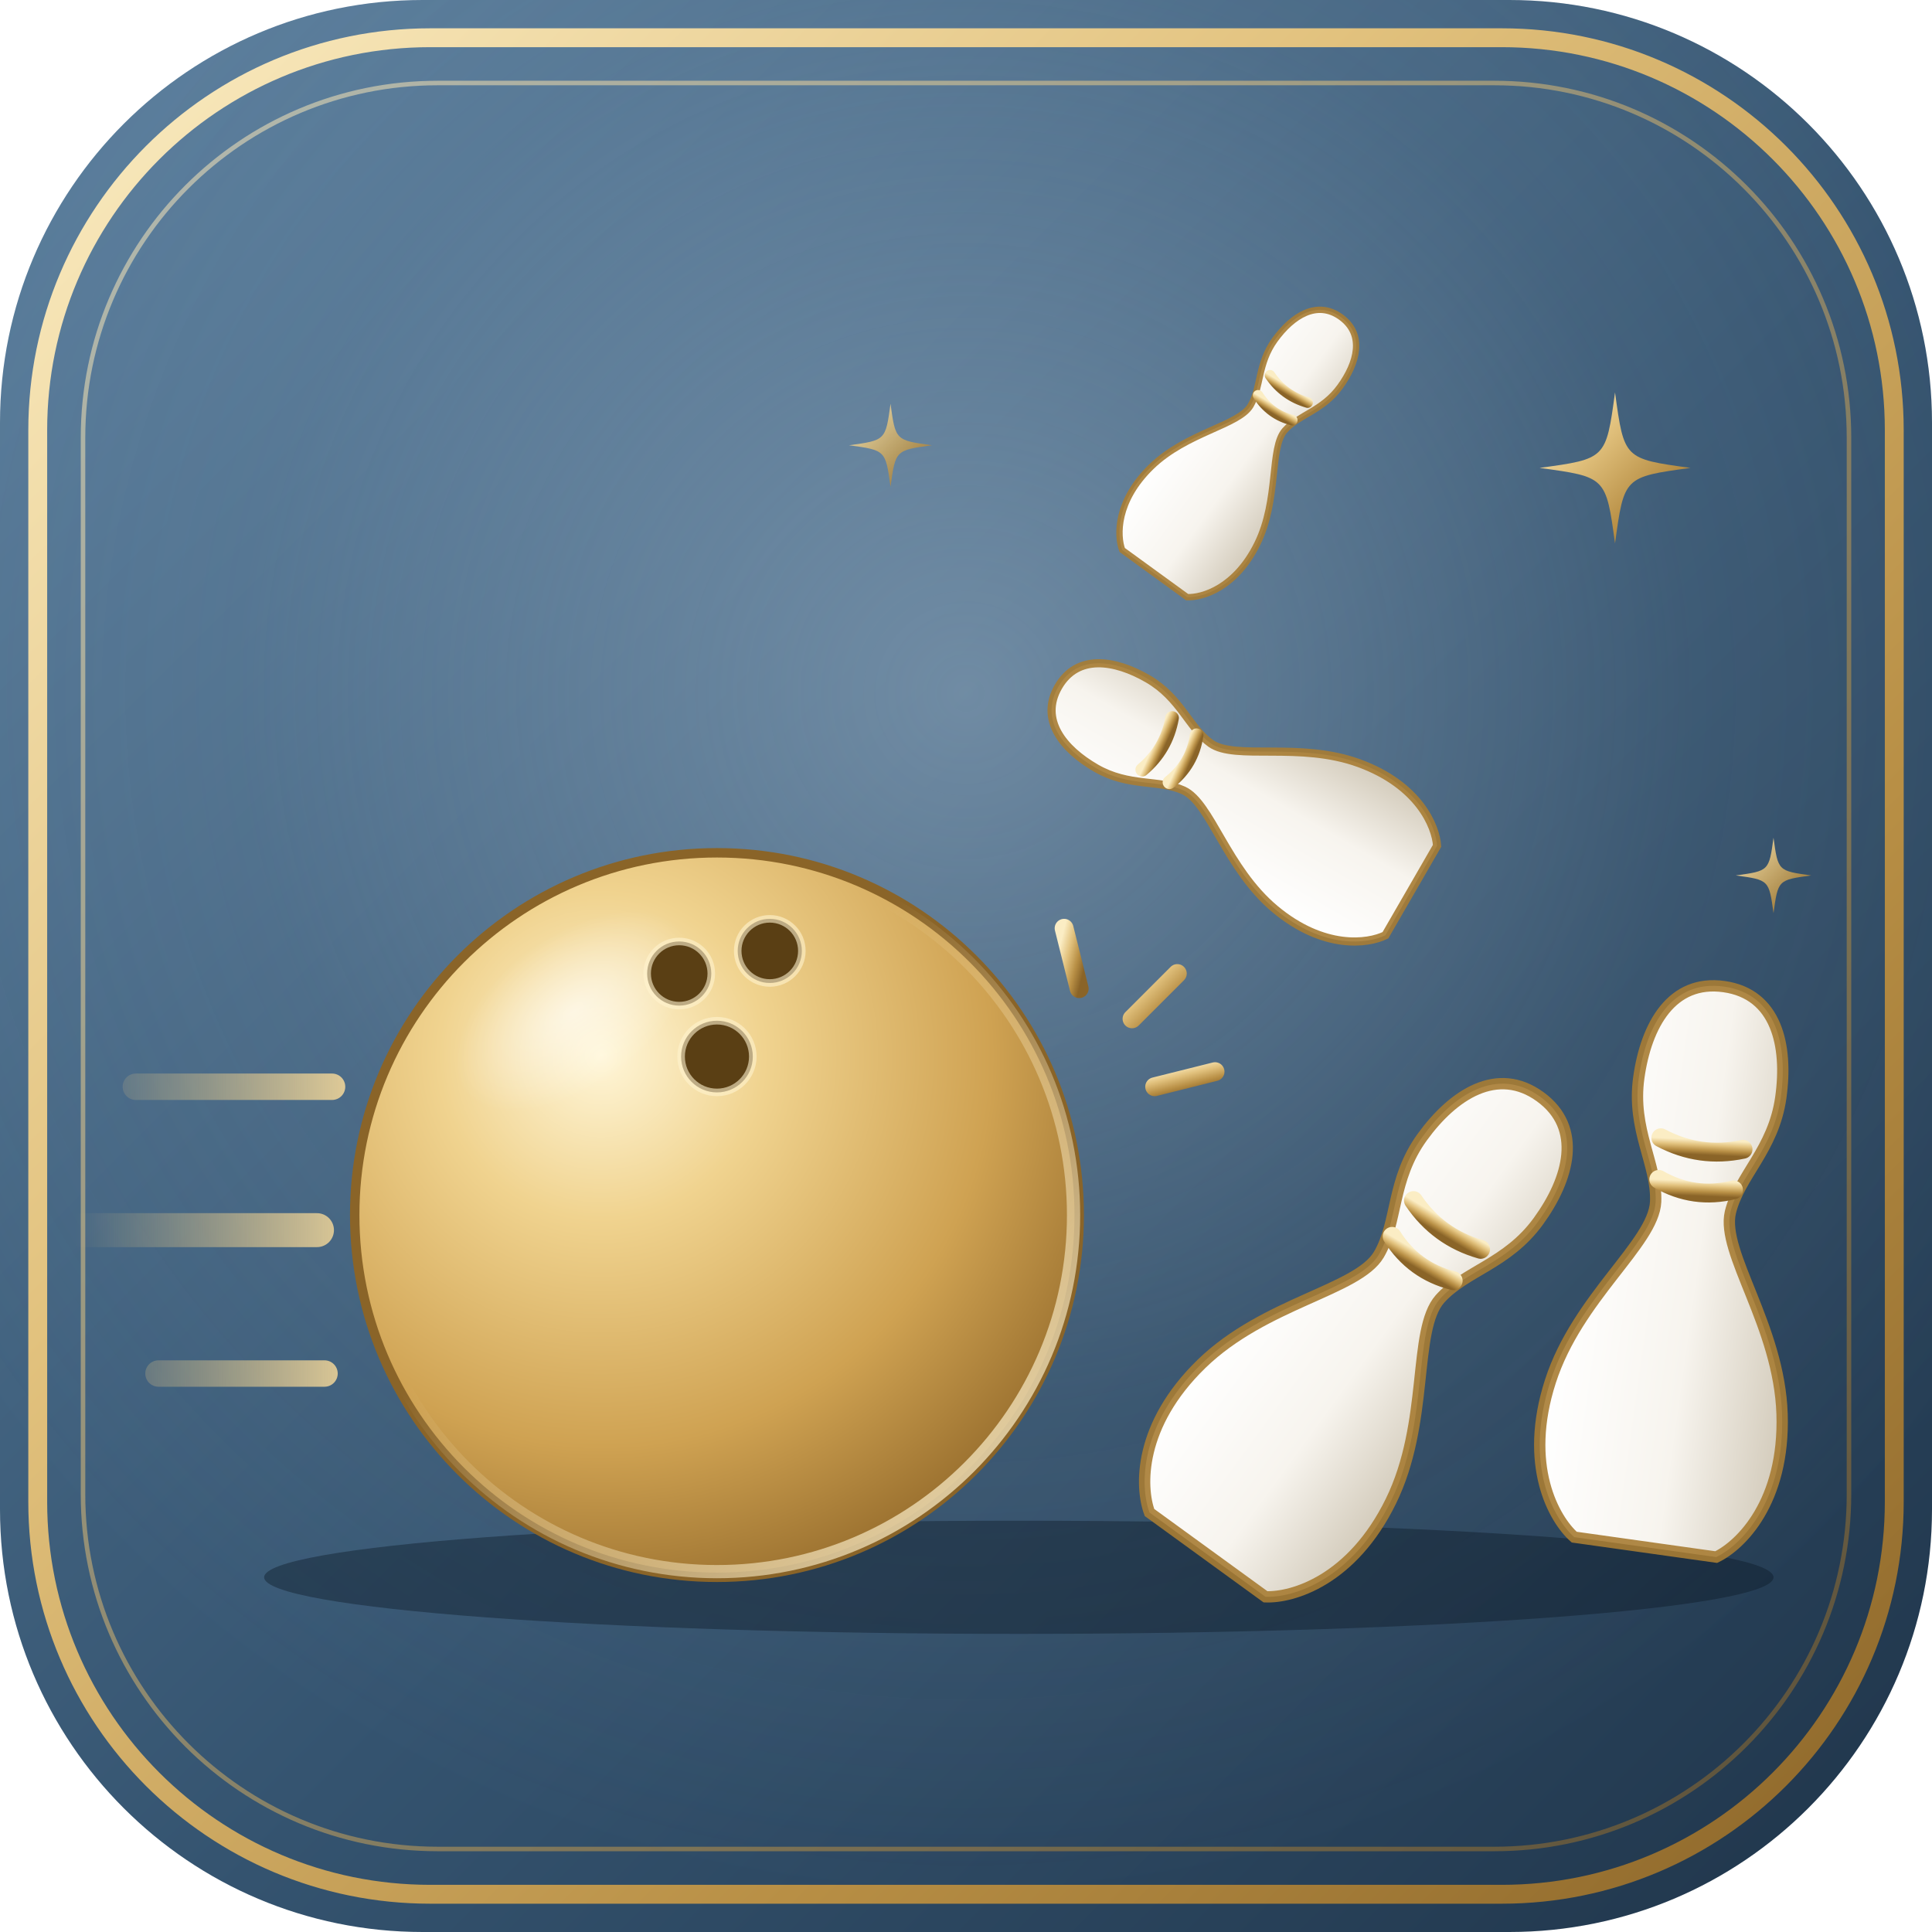
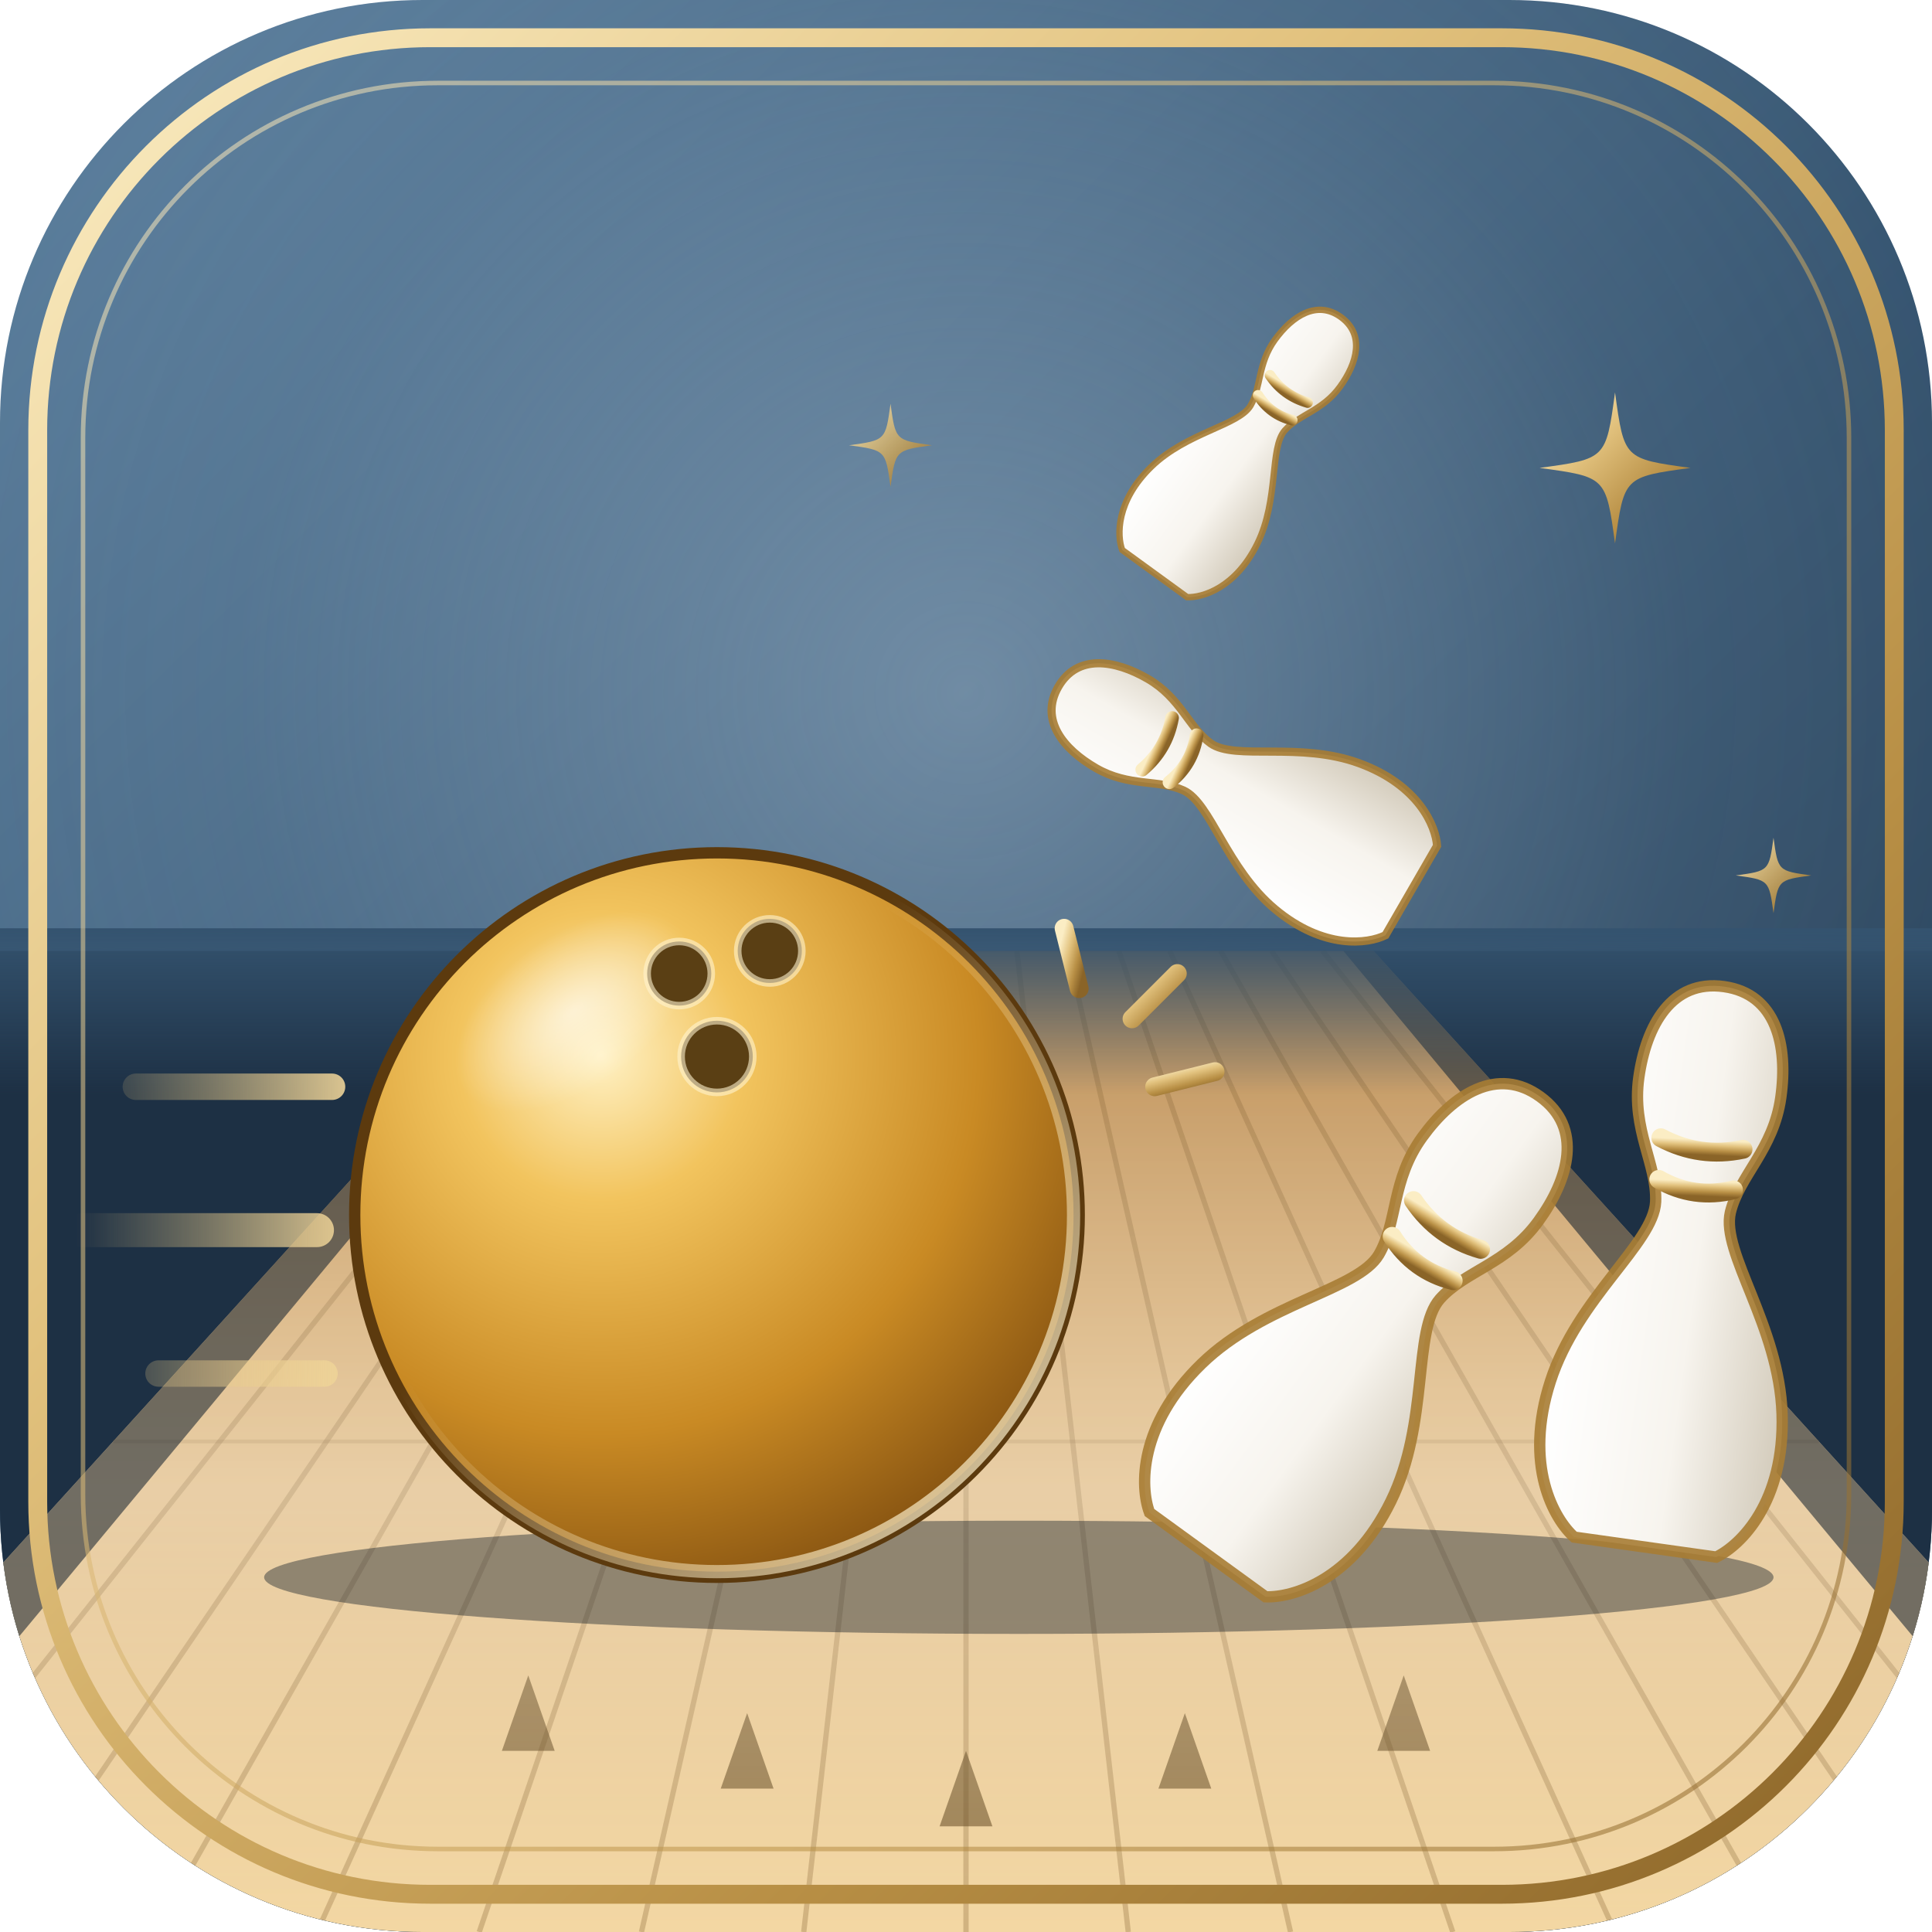
<svg xmlns="http://www.w3.org/2000/svg" xmlns:xlink="http://www.w3.org/1999/xlink" viewBox="0 0 512 512">
  <defs>
    <linearGradient id="bg" x1="0" y1="0" x2="1" y2="1">
      <stop offset="0" stop-color="#5b7f9e" />
      <stop offset=".55" stop-color="#34536f" />
      <stop offset="1" stop-color="#1f3449" />
    </linearGradient>
    <radialGradient id="spot" cx="0.5" cy="0.36" r="0.62">
      <stop offset="0" stop-color="#cfe2f2" stop-opacity=".35" />
      <stop offset=".6" stop-color="#cfe2f2" stop-opacity=".08" />
      <stop offset="1" stop-color="#cfe2f2" stop-opacity="0" />
    </radialGradient>
    <linearGradient id="gold" x1="0" y1="0" x2="1" y2="1">
      <stop offset="0" stop-color="#fbedc4" />
      <stop offset=".35" stop-color="#e2c27e" />
      <stop offset=".7" stop-color="#b88f45" />
      <stop offset="1" stop-color="#8a6428" />
    </linearGradient>
    <linearGradient id="goldH" gradientUnits="userSpaceOnUse" x1="20" y1="0" x2="100" y2="0">
      <stop offset="0" stop-color="#e2c27e" stop-opacity="0" />
      <stop offset="1" stop-color="#f1d79c" />
    </linearGradient>
    <radialGradient id="ball" cx=".34" cy=".28" r=".9">
-       <stop offset="0" stop-color="#fff6d8" />
-       <stop offset=".25" stop-color="#f0d38f" />
-       <stop offset=".6" stop-color="#cfa252" />
-       <stop offset=".85" stop-color="#9c7230" />
-       <stop offset="1" stop-color="#6e4e1c" />
+       <stop offset="0" stop-color="#fff1c4" />
+       <stop offset=".22" stop-color="#f2c45e" />
+       <stop offset=".58" stop-color="#c98a24" />
+       <stop offset=".85" stop-color="#8a5612" />
+       <stop offset="1" stop-color="#4f2f07" />
    </radialGradient>
    <linearGradient id="rim" x1="0" y1="0" x2="1" y2="1">
      <stop offset=".4" stop-color="#fff3cf" stop-opacity="0" />
      <stop offset="1" stop-color="#fff3cf" stop-opacity=".9" />
    </linearGradient>
    <radialGradient id="shine" cx=".5" cy=".5" r=".5">
      <stop offset="0" stop-color="#fff" stop-opacity=".55" />
      <stop offset="1" stop-color="#fff" stop-opacity="0" />
    </radialGradient>
    <linearGradient id="ivory" x1="0" y1="0" x2="1" y2="0">
      <stop offset="0" stop-color="#ffffff" />
      <stop offset=".55" stop-color="#f7f4ee" />
      <stop offset="1" stop-color="#d3cbbb" />
    </linearGradient>
    <path id="pinpath" d="M0,-150 C14,-150 19,-137 19,-123 C19,-109 11,-101 10,-91 C9,-80 27,-63 31,-40 C35,-17 25,-4 19,0 L-19,0 C-25,-4 -35,-17 -31,-40 C-27,-63 -9,-80 -10,-91 C-11,-101 -19,-109 -19,-123 C-19,-137 -14,-150 0,-150 Z" />
    <g id="pin">
      <use xlink:href="#pinpath" fill="url(#ivory)" stroke="#a87d34" stroke-opacity=".9" stroke-width="3" />
      <path d="M-11,-108 Q0,-104 11,-108" stroke="url(#gold)" stroke-width="5" fill="none" stroke-linecap="round" />
      <path d="M-10,-97 Q0,-93 10,-97" stroke="url(#gold)" stroke-width="5" fill="none" stroke-linecap="round" />
    </g>
    <path id="spark" d="M0,-1 C.12,-.12 .12,-.12 1,0 C.12,.12 .12,.12 0,1 C-.12,.12 -.12,.12 -1,0 C-.12,-.12 -.12,-.12 0,-1Z" />
  </defs>
  <rect width="512" height="512" rx="112" fill="url(#bg)" />
  <rect width="512" height="512" rx="112" fill="url(#spot)" />
+   <defs>
+     <clipPath id="round">
+       <rect width="512" height="512" rx="112" />
+     </clipPath>
+     <linearGradient id="wood" x1="0" y1="0" x2="0" y2="1">
+       <stop offset="0" stop-color="#b98a52" />
+       <stop offset=".45" stop-color="#dcb57c" />
+       <stop offset="1" stop-color="#f3d7a3" />
+     </linearGradient>
+     <linearGradient id="gloss" x1="0" y1="0" x2="0" y2="1">
+       <stop offset="0" stop-color="#fff" stop-opacity="0" />
+       <stop offset=".55" stop-color="#fff" stop-opacity=".28" />
+       <stop offset="1" stop-color="#fff" stop-opacity="0" />
+     </linearGradient>
+     <linearGradient id="fade" x1="0" y1="0" x2="0" y2="1">
+       <stop offset="0" stop-color="#34536f" stop-opacity="1" />
+       <stop offset="1" stop-color="#34536f" stop-opacity="0" />
+     </linearGradient>
+   </defs>
+   <g clip-path="url(#round)">
+     <rect x="0" y="252" width="512" height="260" fill="#1d3044" />
+     <polygon points="148,252 364,252 600,512 -88,512" fill="url(#wood)" />
+     <g stroke="#7a5626" stroke-opacity=".28" stroke-width="1.4">
+       <line x1="161.5" y1="252" x2="-45" y2="512" />
+       <line x1="175" y1="252" x2="-2" y2="512" />
+       <line x1="188.5" y1="252" x2="41" y2="512" />
+       <line x1="202" y1="252" x2="84" y2="512" />
+       <line x1="215.5" y1="252" x2="127" y2="512" />
+       <line x1="229" y1="252" x2="170" y2="512" />
+       <line x1="242.5" y1="252" x2="213" y2="512" />
+       <line x1="256" y1="252" x2="256" y2="512" />
+       <line x1="269.5" y1="252" x2="299" y2="512" />
+       <line x1="283" y1="252" x2="342" y2="512" />
+       <line x1="296.5" y1="252" x2="385" y2="512" />
+       <line x1="310" y1="252" x2="428" y2="512" />
+       <line x1="323.5" y1="252" x2="471" y2="512" />
+       <line x1="337" y1="252" x2="514" y2="512" />
+       <line x1="350.5" y1="252" x2="557" y2="512" />
+     </g>
+     <g stroke="#7a5626" stroke-opacity=".18" stroke-width="1">
+       <line x1="30" y1="382" x2="482" y2="382" />
+     </g>
+     <g fill="#5a3f14" fill-opacity=".55">
+       <polygon points="140,444 133,464 147,464" />
+       <polygon points="198,454 191,474 205,474" />
+       <polygon points="256,464 249,484 263,484" />
+       <polygon points="314,454 307,474 321,474" />
+       <polygon points="372,444 365,464 379,464" />
+     </g>
+     <polygon points="148,252 364,252 600,512 -88,512" fill="url(#gloss)" />
+     <polygon points="148,252 156,252 -60,512 -88,512" fill="#0f1d2b" opacity=".55" />
+     <polygon points="356,252 364,252 600,512 572,512" fill="#0f1d2b" opacity=".55" />
+     <rect x="0" y="246" width="512" height="44" fill="url(#fade)" />
+   </g>
  <ellipse cx="270" cy="418" rx="200" ry="15" fill="#0b1622" opacity=".4" />
  <path d="M86 416 H456" stroke="url(#gold)" stroke-width="2" opacity=".55" />
  <use xlink:href="#pin" transform="translate(436 410) rotate(8)" />
  <use xlink:href="#pin" transform="translate(320 412) rotate(36)" />
  <use xlink:href="#pin" transform="translate(374 236) rotate(-60) scale(.72)" />
  <use xlink:href="#pin" transform="translate(306 152) rotate(36) scale(.56)" />
  <use xlink:href="#spark" transform="translate(428 124) scale(20)" fill="url(#gold)" />
  <use xlink:href="#spark" transform="translate(236 118) scale(11)" fill="url(#gold)" opacity=".85" />
  <use xlink:href="#spark" transform="translate(470 232) scale(10)" fill="url(#gold)" opacity=".9" />
  <g stroke="url(#goldH)" stroke-linecap="round">
    <path d="M36 288h52" stroke-width="7" />
    <path d="M22 326h62" stroke-width="9" />
    <path d="M42 364h44" stroke-width="7" />
  </g>
  <g stroke="url(#gold)" stroke-width="5" stroke-linecap="round">
    <path d="M286 262l-4-16" />
    <path d="M300 270l12-12" />
    <path d="M306 288l16-4" />
  </g>
-   <circle cx="190" cy="322" r="96" fill="url(#ball)" stroke="#8a6428" stroke-width="2.5" />
+   <circle cx="190" cy="322" r="96" fill="url(#ball)" stroke="#5c3a0e" stroke-width="3" />
  <circle cx="190" cy="322" r="94.5" fill="none" stroke="url(#rim)" stroke-width="3.5" />
  <ellipse cx="152" cy="268" rx="36" ry="20" fill="url(#shine)" transform="rotate(-36 152 268)" />
  <g fill="#5a3f14" stroke="#fff3cf" stroke-opacity=".6" stroke-width="2">
    <circle cx="180" cy="258" r="8.5" />
    <circle cx="204" cy="252" r="8.5" />
    <circle cx="190" cy="280" r="9.5" />
  </g>
  <rect x="10" y="10" width="492" height="492" rx="104" fill="none" stroke="url(#gold)" stroke-width="5" />
  <rect x="22" y="22" width="468" height="468" rx="94" fill="none" stroke="url(#gold)" stroke-width="1.2" opacity=".55" />
</svg>
